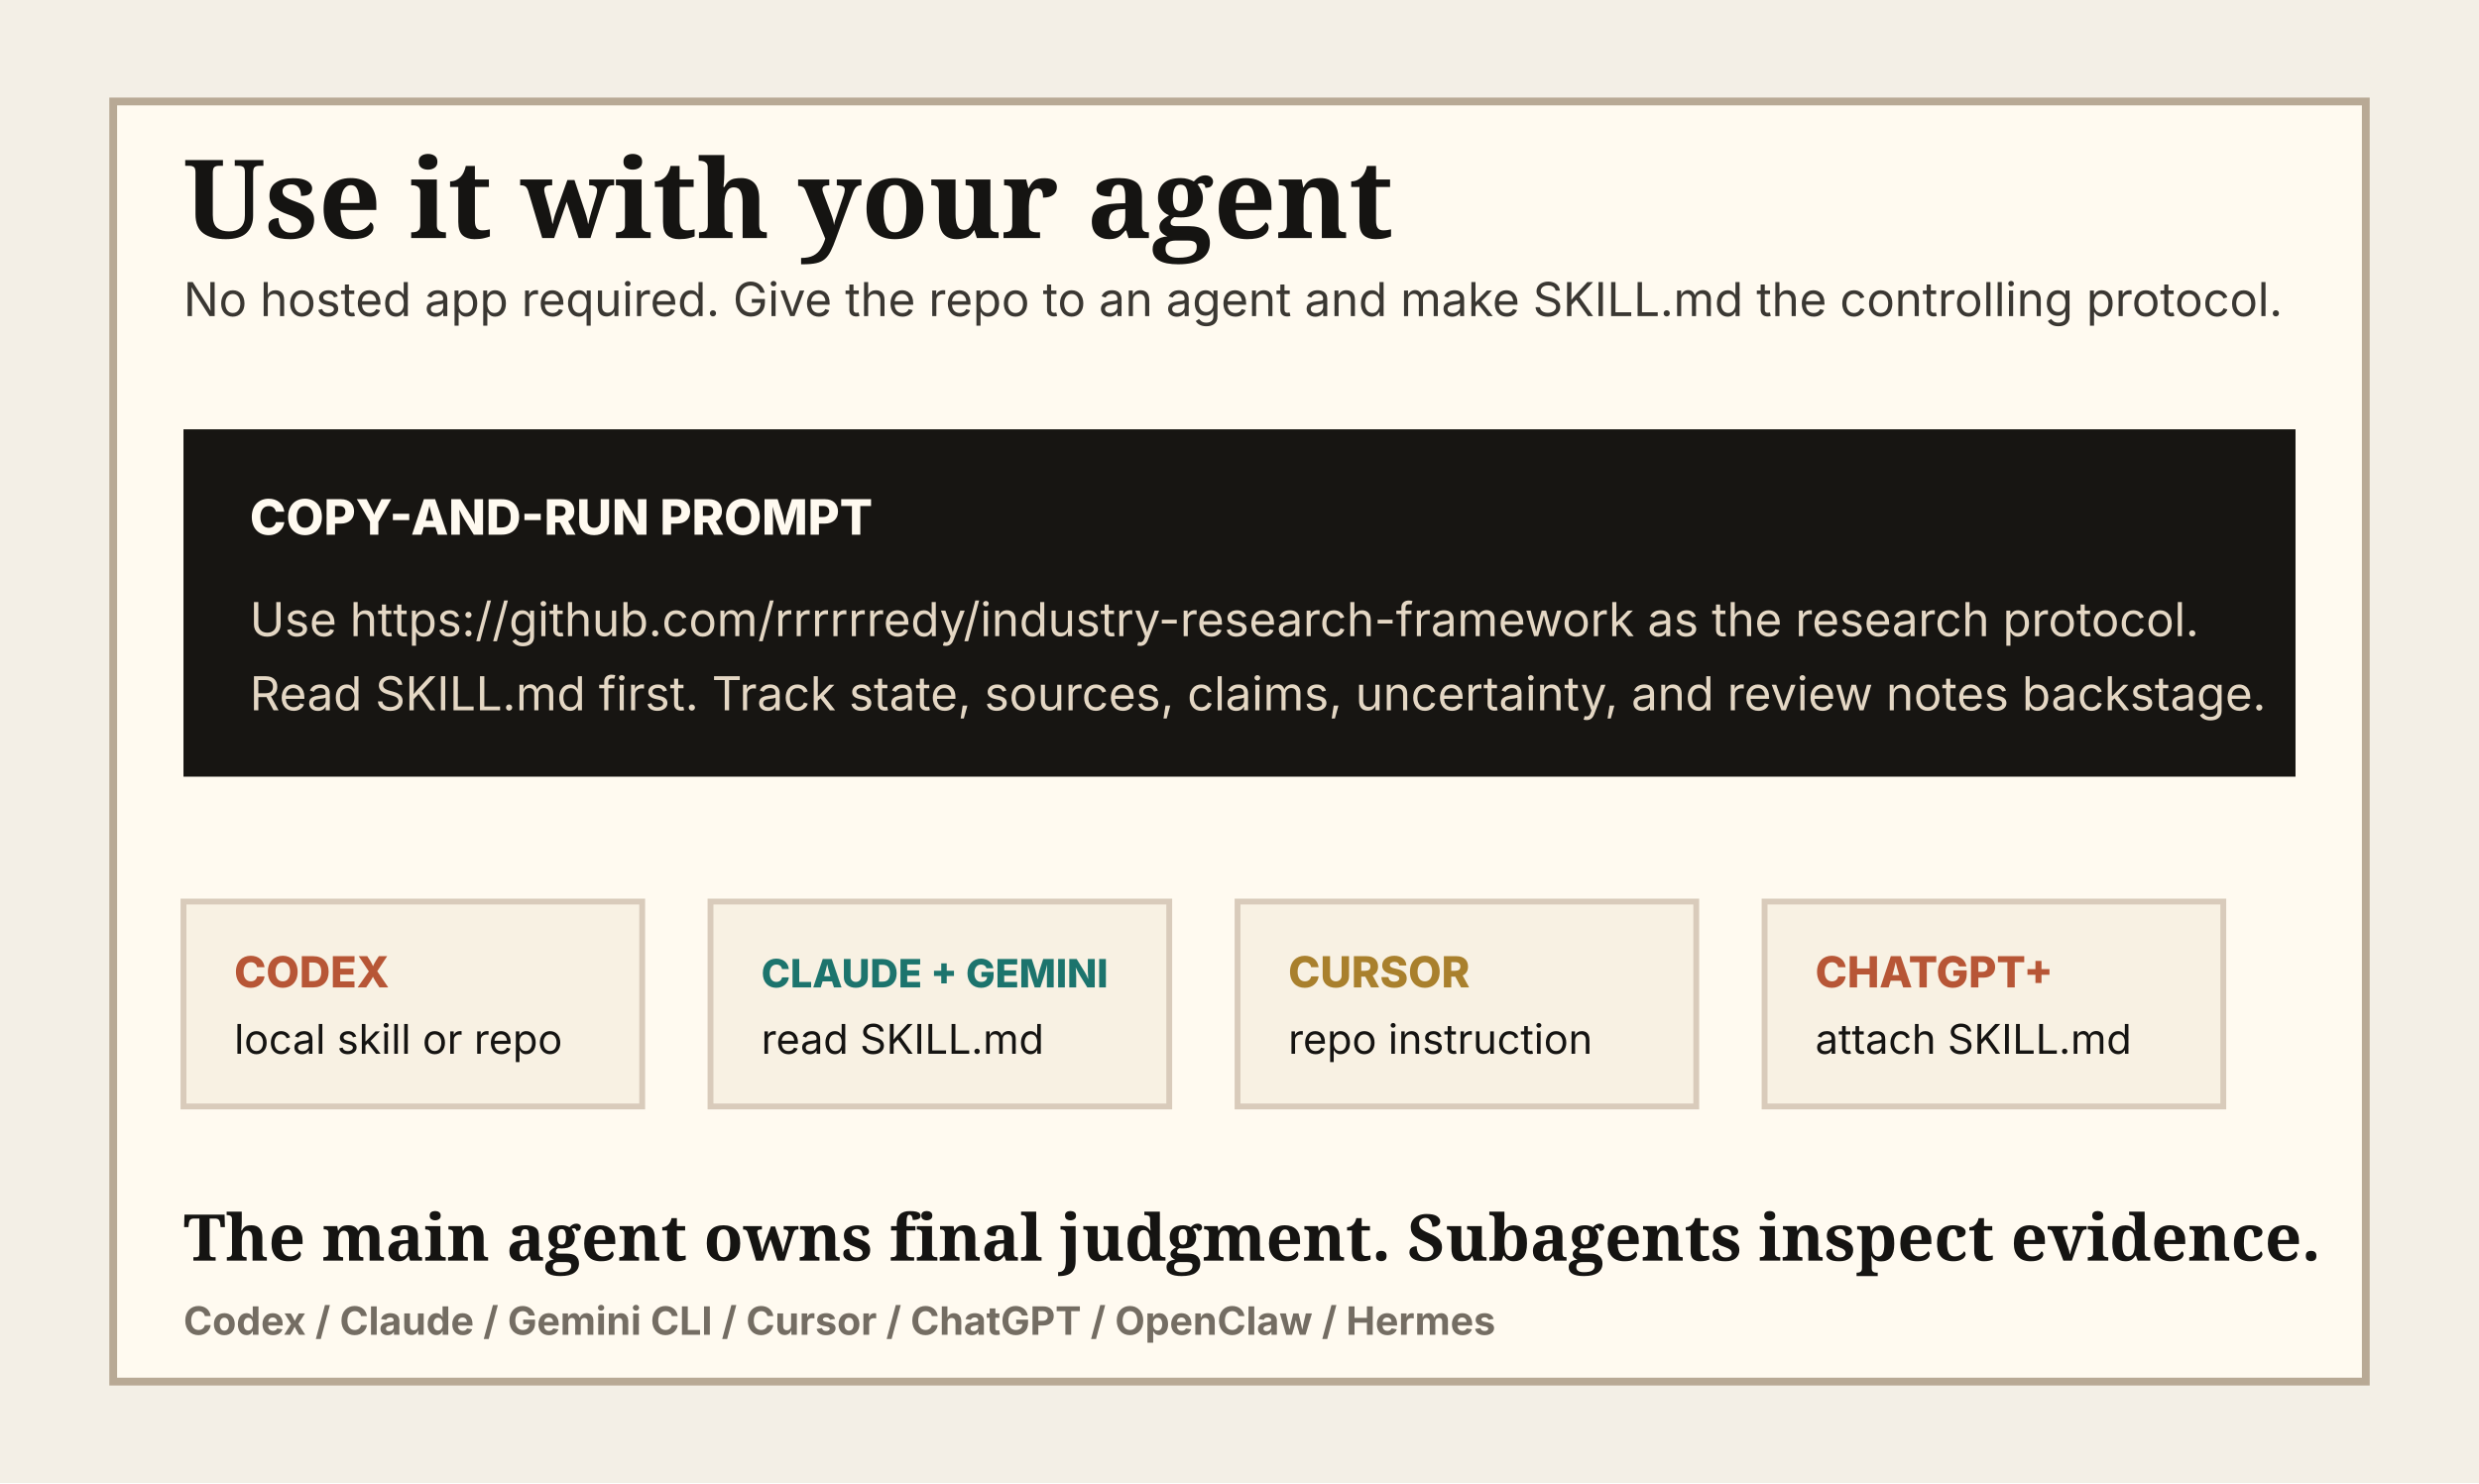
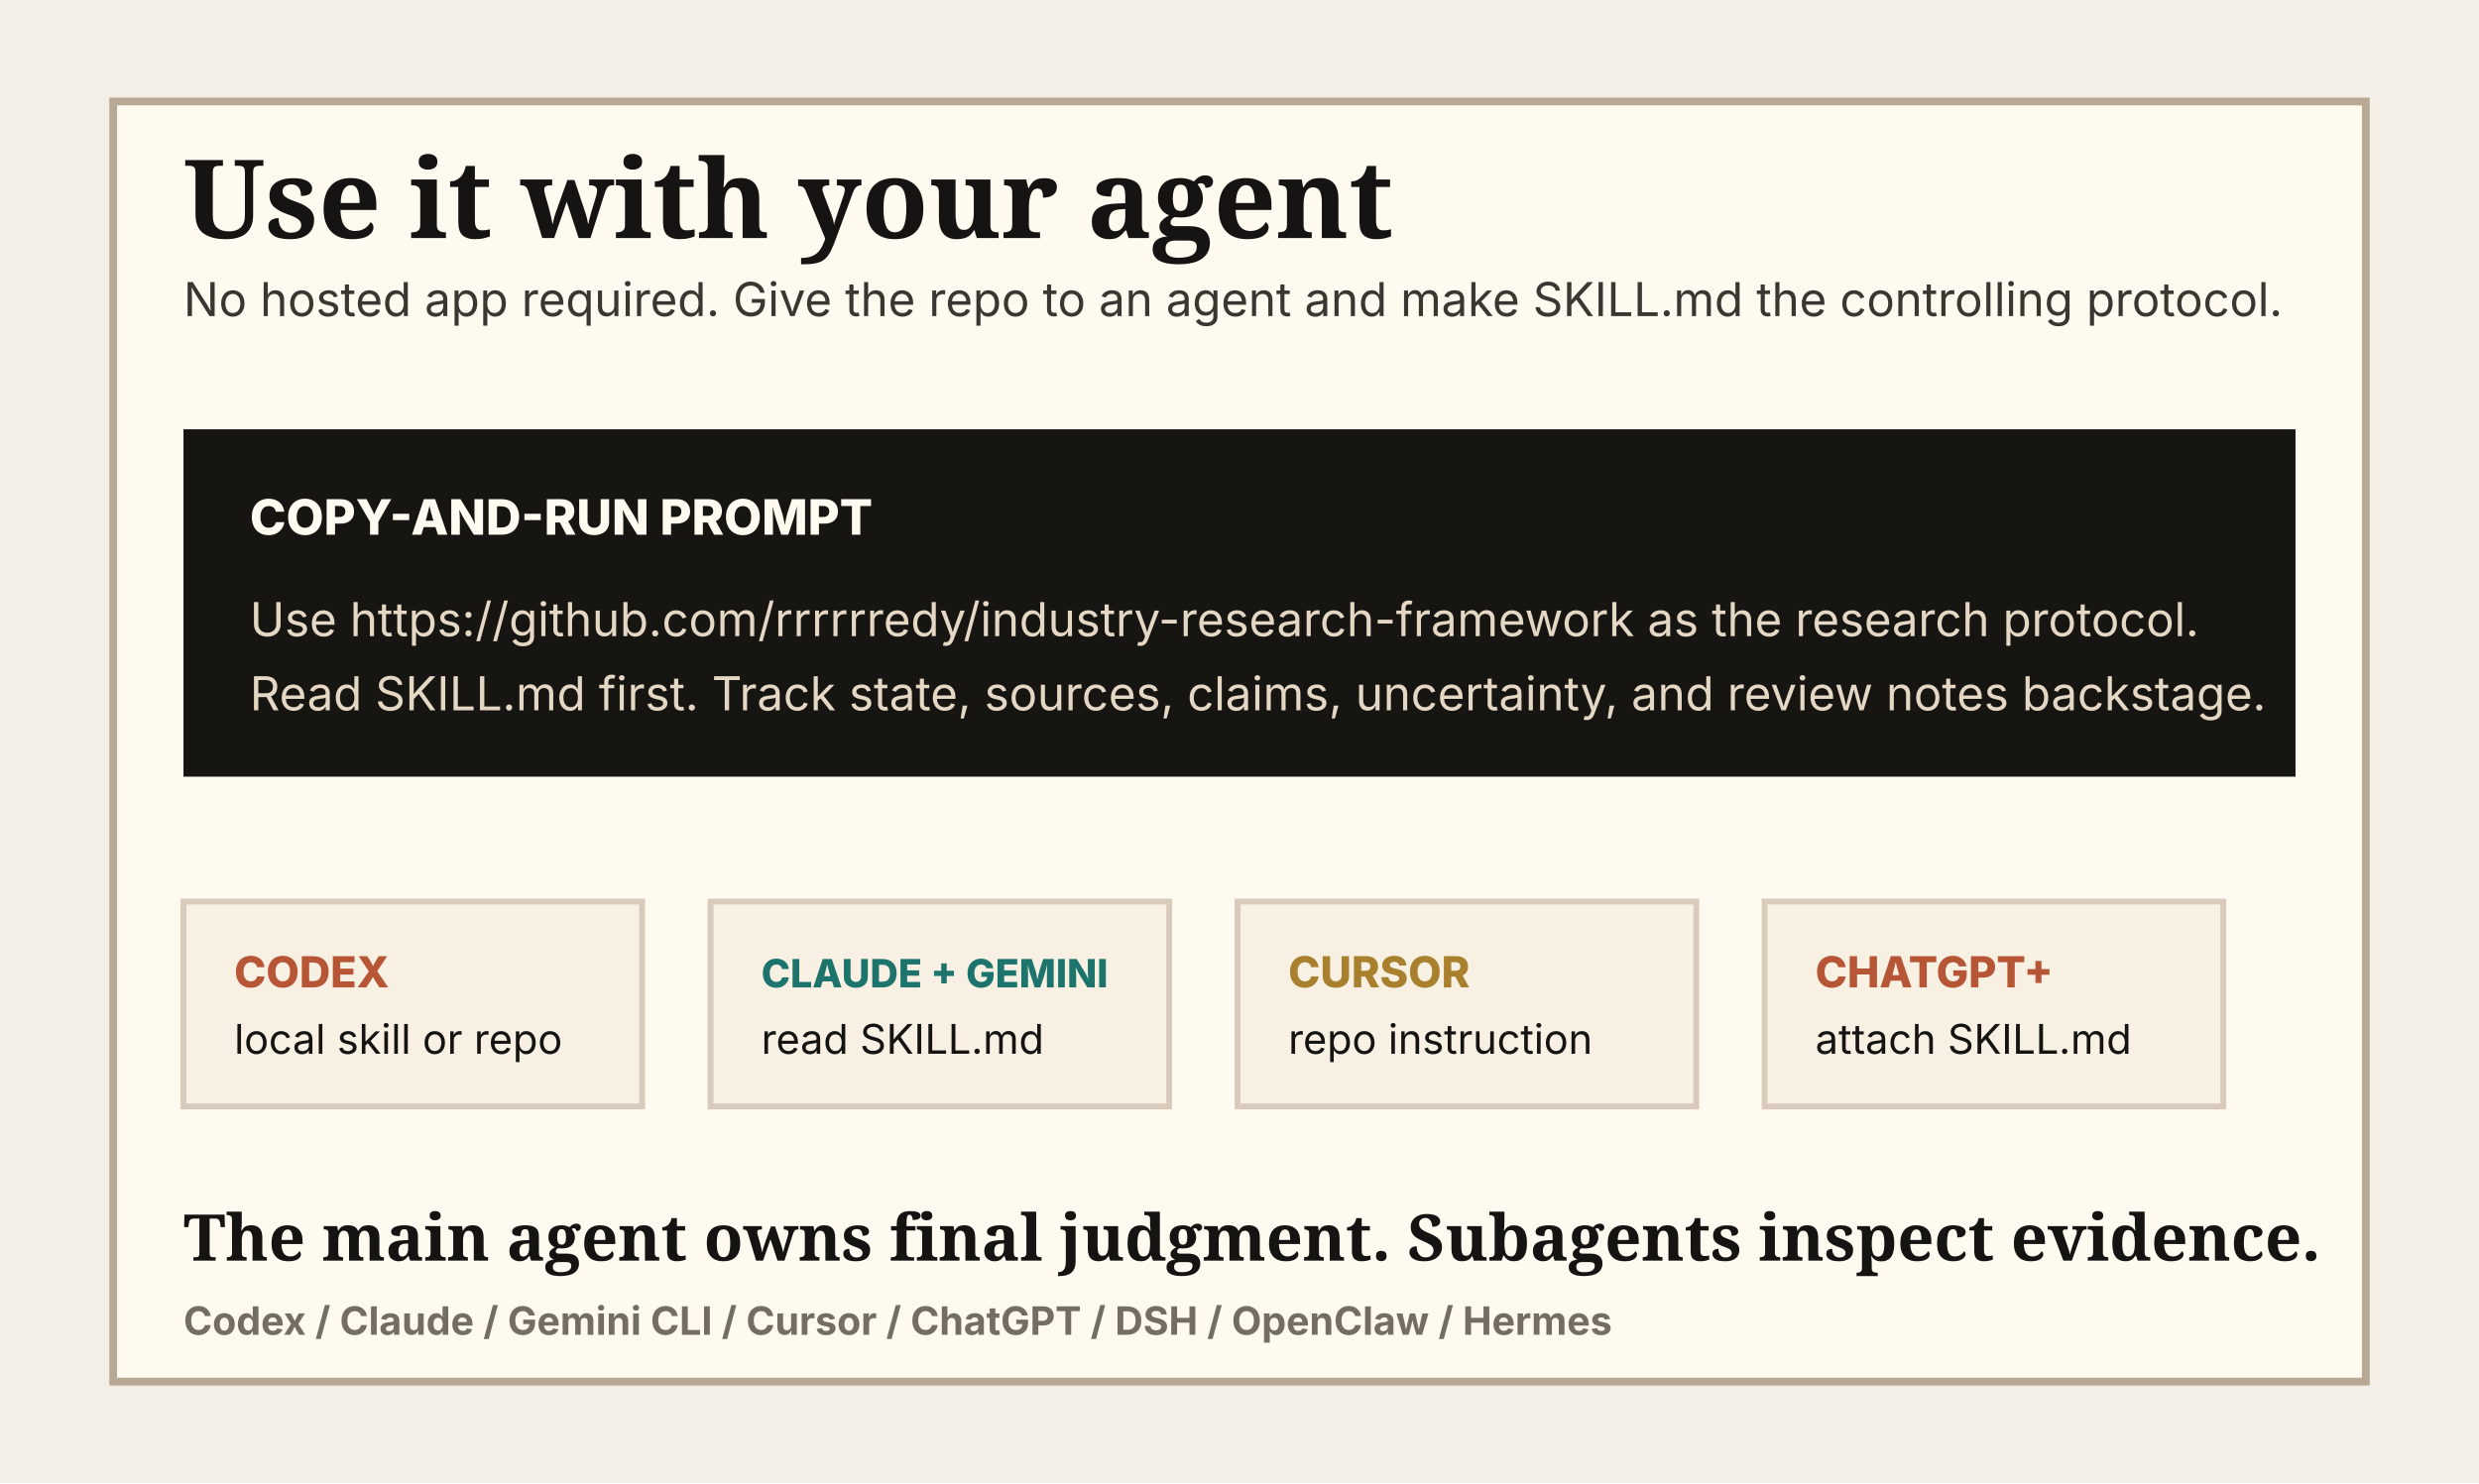
<svg xmlns="http://www.w3.org/2000/svg" width="1270" height="760" viewBox="0 0 1270 760" role="img" aria-labelledby="title desc">
  <rect width="1270" height="760" fill="#f3efe6" />
  <rect x="58" y="52" width="1154" height="656" fill="#fffaf0" stroke="#b8a995" stroke-width="4" />
  <text x="94" y="122" fill="#151412" font-family="Georgia, serif" font-size="56" font-weight="700">Use it with your agent</text>
  <text x="94" y="162" fill="#3a3732" font-family="Inter, Arial, sans-serif" font-size="24">No hosted app required. Give the repo to an agent and make SKILL.md the controlling protocol.</text>
  <rect x="94" y="220" width="1082" height="178" fill="#171512" />
  <text x="128" y="274" fill="#fffaf0" font-family="Inter, Arial, sans-serif" font-size="25" font-weight="800">COPY-AND-RUN PROMPT</text>
  <text x="128" y="326" fill="#e4d7c4" font-family="Inter, Arial, sans-serif" font-size="24">Use https://github.com/rrrrrredy/industry-research-framework as the research protocol.</text>
  <text x="128" y="364" fill="#e4d7c4" font-family="Inter, Arial, sans-serif" font-size="24">Read SKILL.md first. Track state, sources, claims, uncertainty, and review notes backstage.</text>
  <g font-family="Inter, Arial, sans-serif">
    <g transform="translate(94 462)">
      <rect width="235" height="105" fill="#f8f1e3" stroke="#d9cbbb" stroke-width="3" />
      <text x="26" y="44" fill="#b75636" font-size="22" font-weight="800">CODEX</text>
      <text x="26" y="78" fill="#151412" font-size="21">local skill or repo</text>
    </g>
    <g transform="translate(364 462)">
      <rect width="235" height="105" fill="#f8f1e3" stroke="#d9cbbb" stroke-width="3" />
      <text x="26" y="44" fill="#1c746d" font-size="20" font-weight="800">CLAUDE + GEMINI</text>
      <text x="26" y="78" fill="#151412" font-size="21">read SKILL.md</text>
    </g>
    <g transform="translate(634 462)">
      <rect width="235" height="105" fill="#f8f1e3" stroke="#d9cbbb" stroke-width="3" />
      <text x="26" y="44" fill="#a9802d" font-size="22" font-weight="800">CURSOR</text>
      <text x="26" y="78" fill="#151412" font-size="21">repo instruction</text>
    </g>
    <g transform="translate(904 462)">
      <rect width="235" height="105" fill="#f8f1e3" stroke="#d9cbbb" stroke-width="3" />
      <text x="26" y="44" fill="#b75636" font-size="22" font-weight="800">CHATGPT+</text>
      <text x="26" y="78" fill="#151412" font-size="21">attach SKILL.md</text>
    </g>
  </g>
  <text x="94" y="646" fill="#151412" font-family="Georgia, serif" font-size="33" font-weight="700">The main agent owns final judgment. Subagents inspect evidence.</text>
-   <text x="94" y="684" fill="#746d63" font-family="Inter, Arial, sans-serif" font-size="20" font-weight="700">Codex / Claude / Gemini CLI / Cursor / ChatGPT / OpenClaw / Hermes</text>
+   <text x="94" y="684" fill="#746d63" font-family="Inter, Arial, sans-serif" font-size="20" font-weight="700">Codex / Claude / Gemini CLI / Cursor / ChatGPT / DSH / OpenClaw / Hermes</text>
</svg>
